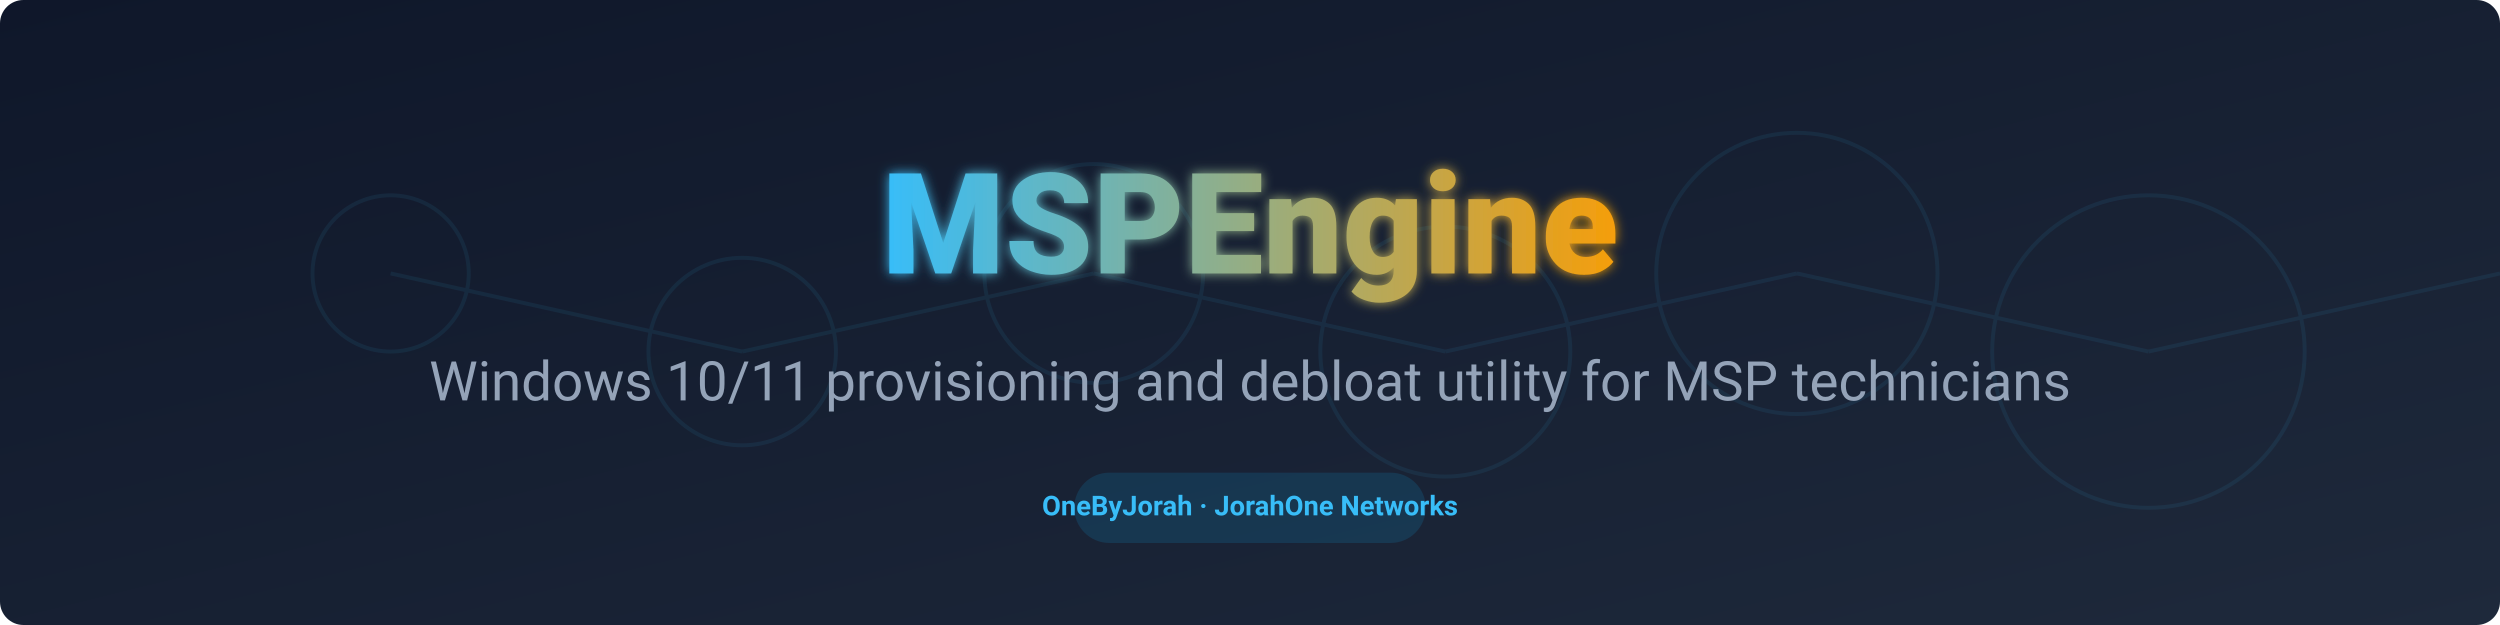
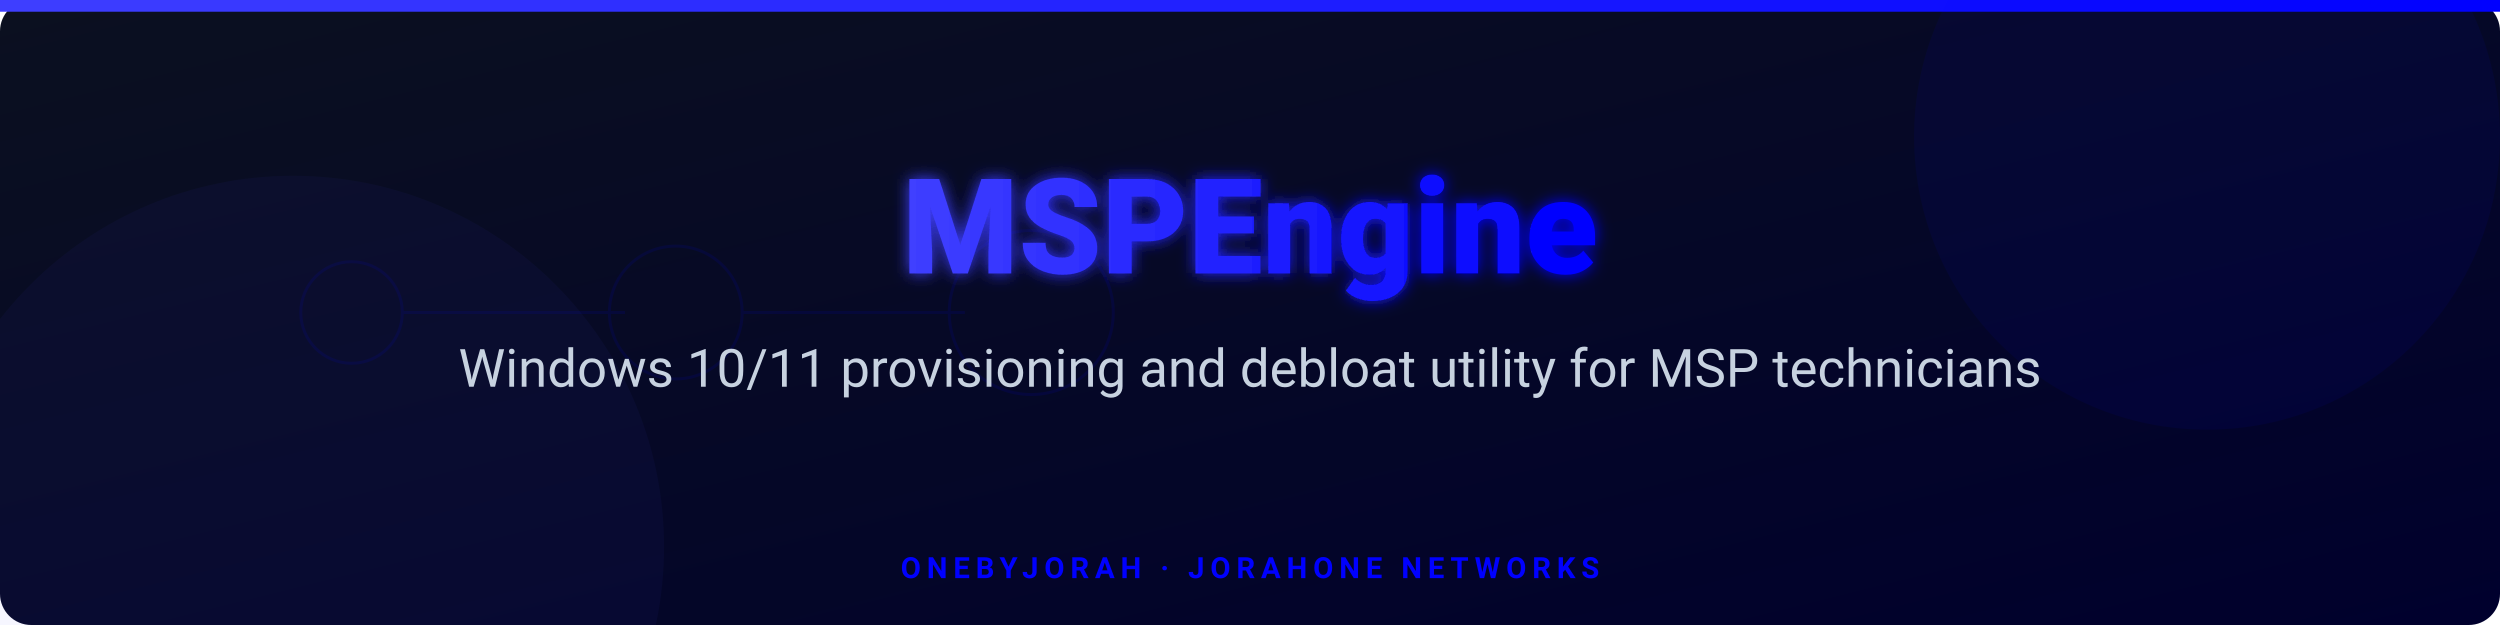
- <svg xmlns="http://www.w3.org/2000/svg" viewBox="0 0 1280 320" width="1280" height="320">
+ <svg xmlns="http://www.w3.org/2000/svg" viewBox="0 0 1280 320" width="1280" height="320" role="img" aria-label="MSPEngine">
  <defs>
    <linearGradient id="bg" x1="0%" y1="0%" x2="100%" y2="100%">
-       <stop offset="0%" style="stop-color:#0f172a;stop-opacity:1" />
-       <stop offset="100%" style="stop-color:#1e293b;stop-opacity:1" />
+       <stop offset="0%" stop-color="#0b1020" />
+       <stop offset="100%" stop-color="#00002d" />
    </linearGradient>
    <linearGradient id="accent" x1="0%" y1="0%" x2="100%" y2="0%">
-       <stop offset="0%" style="stop-color:#38bdf8;stop-opacity:1" />
-       <stop offset="100%" style="stop-color:#f59e0b;stop-opacity:1" />
+       <stop offset="0%" stop-color="#3f3fff" />
+       <stop offset="100%" stop-color="#0000ff" />
    </linearGradient>
    <filter id="glow" x="-20%" y="-20%" width="140%" height="140%">
-       <feGaussianBlur stdDeviation="3" result="blur" />
-       <feComposite in="SourceGraphic" in2="blur" operator="over" />
+       <feGaussianBlur stdDeviation="4" result="b" />
+       <feComposite in="SourceGraphic" in2="b" operator="over" />
    </filter>
  </defs>
-   <rect width="1280" height="320" fill="url(#bg)" rx="12" />
-   <g opacity="0.08" stroke="#38bdf8" stroke-width="2" fill="none">
-     <circle cx="200" cy="140" r="40" />
-     <line x1="200" y1="140" x2="380" y2="180" />
-     <circle cx="380" cy="180" r="48" />
-     <line x1="380" y1="180" x2="560" y2="140" />
-     <circle cx="560" cy="140" r="56" />
-     <line x1="560" y1="140" x2="740" y2="180" />
-     <circle cx="740" cy="180" r="64" />
-     <line x1="740" y1="180" x2="920" y2="140" />
-     <circle cx="920" cy="140" r="72" />
-     <line x1="920" y1="140" x2="1100" y2="180" />
-     <circle cx="1100" cy="180" r="80" />
-     <line x1="1100" y1="180" x2="1280" y2="140" />
+   <rect width="1280" height="320" rx="16" fill="url(#bg)" />
+   <rect x="0" y="0" width="1280" height="6" fill="url(#accent)" />
+   <circle cx="1130" cy="70" r="150" fill="#0000ff" opacity="0.06" />
+   <circle cx="150" cy="280" r="190" fill="#3f3fff" opacity="0.05" />
+   <g opacity="0.10" stroke="#0000ff" stroke-width="1.5" fill="none">
+     <circle cx="180" cy="160" r="26" />
+     <line x1="206" y1="160" x2="320" y2="160" />
+     <circle cx="346" cy="160" r="34" />
+     <line x1="380" y1="160" x2="494" y2="160" />
+     <circle cx="528" cy="160" r="42" />
  </g>
-   <text x="640" y="140" font-family="-apple-system,BlinkMacSystemFont,Segoe UI,Roboto,Helvetica,Arial,sans-serif" font-size="72" font-weight="800" fill="url(#accent)" text-anchor="middle" filter="url(#glow)">MSPEngine</text>
-   <text x="640" y="205" font-family="-apple-system,BlinkMacSystemFont,Segoe UI,Roboto,Helvetica,Arial,sans-serif" font-size="28" fill="#94a3b8" text-anchor="middle">Windows 10/11 provisioning and debloat utility for MSP technicians</text>
-   <g transform="translate(640, 260)" text-anchor="middle">
-     <rect x="-90" y="-18" width="180" height="36" rx="18" fill="#0ea5e9" opacity="0.15" />
-     <text font-family="-apple-system,BlinkMacSystemFont,Segoe UI,Roboto,Helvetica,Arial,sans-serif" font-size="14" font-weight="600" fill="#38bdf8" dominant-baseline="middle">OneByJorah · JorahOne Networks</text>
-   </g>
+   <text x="640" y="140" font-family="-apple-system,BlinkMacSystemFont,Segoe UI,Roboto,Helvetica,Arial,sans-serif" font-size="68" font-weight="800" fill="url(#accent)" text-anchor="middle" filter="url(#glow)">MSPEngine</text>
+   <text x="640" y="198" font-family="-apple-system,BlinkMacSystemFont,Segoe UI,Roboto,Helvetica,Arial,sans-serif" font-size="27" fill="#c7d2e0" text-anchor="middle">Windows 10/11 provisioning and debloat utility for MSP technicians</text>
+   <text x="640" y="252" font-family="-apple-system,BlinkMacSystemFont,Segoe UI,Roboto,Helvetica,Arial,sans-serif" font-size="18" fill="#3f3fff" opacity="0.85" text-anchor="middle" />
+   <text x="640" y="296" font-family="-apple-system,BlinkMacSystemFont,Segoe UI,Roboto,Helvetica,Arial,sans-serif" font-size="15" font-weight="600" fill="#0000ff" letter-spacing="3" text-anchor="middle">ONEBYJORAH  ·  JORAHONE NETWORKS</text>
</svg>
